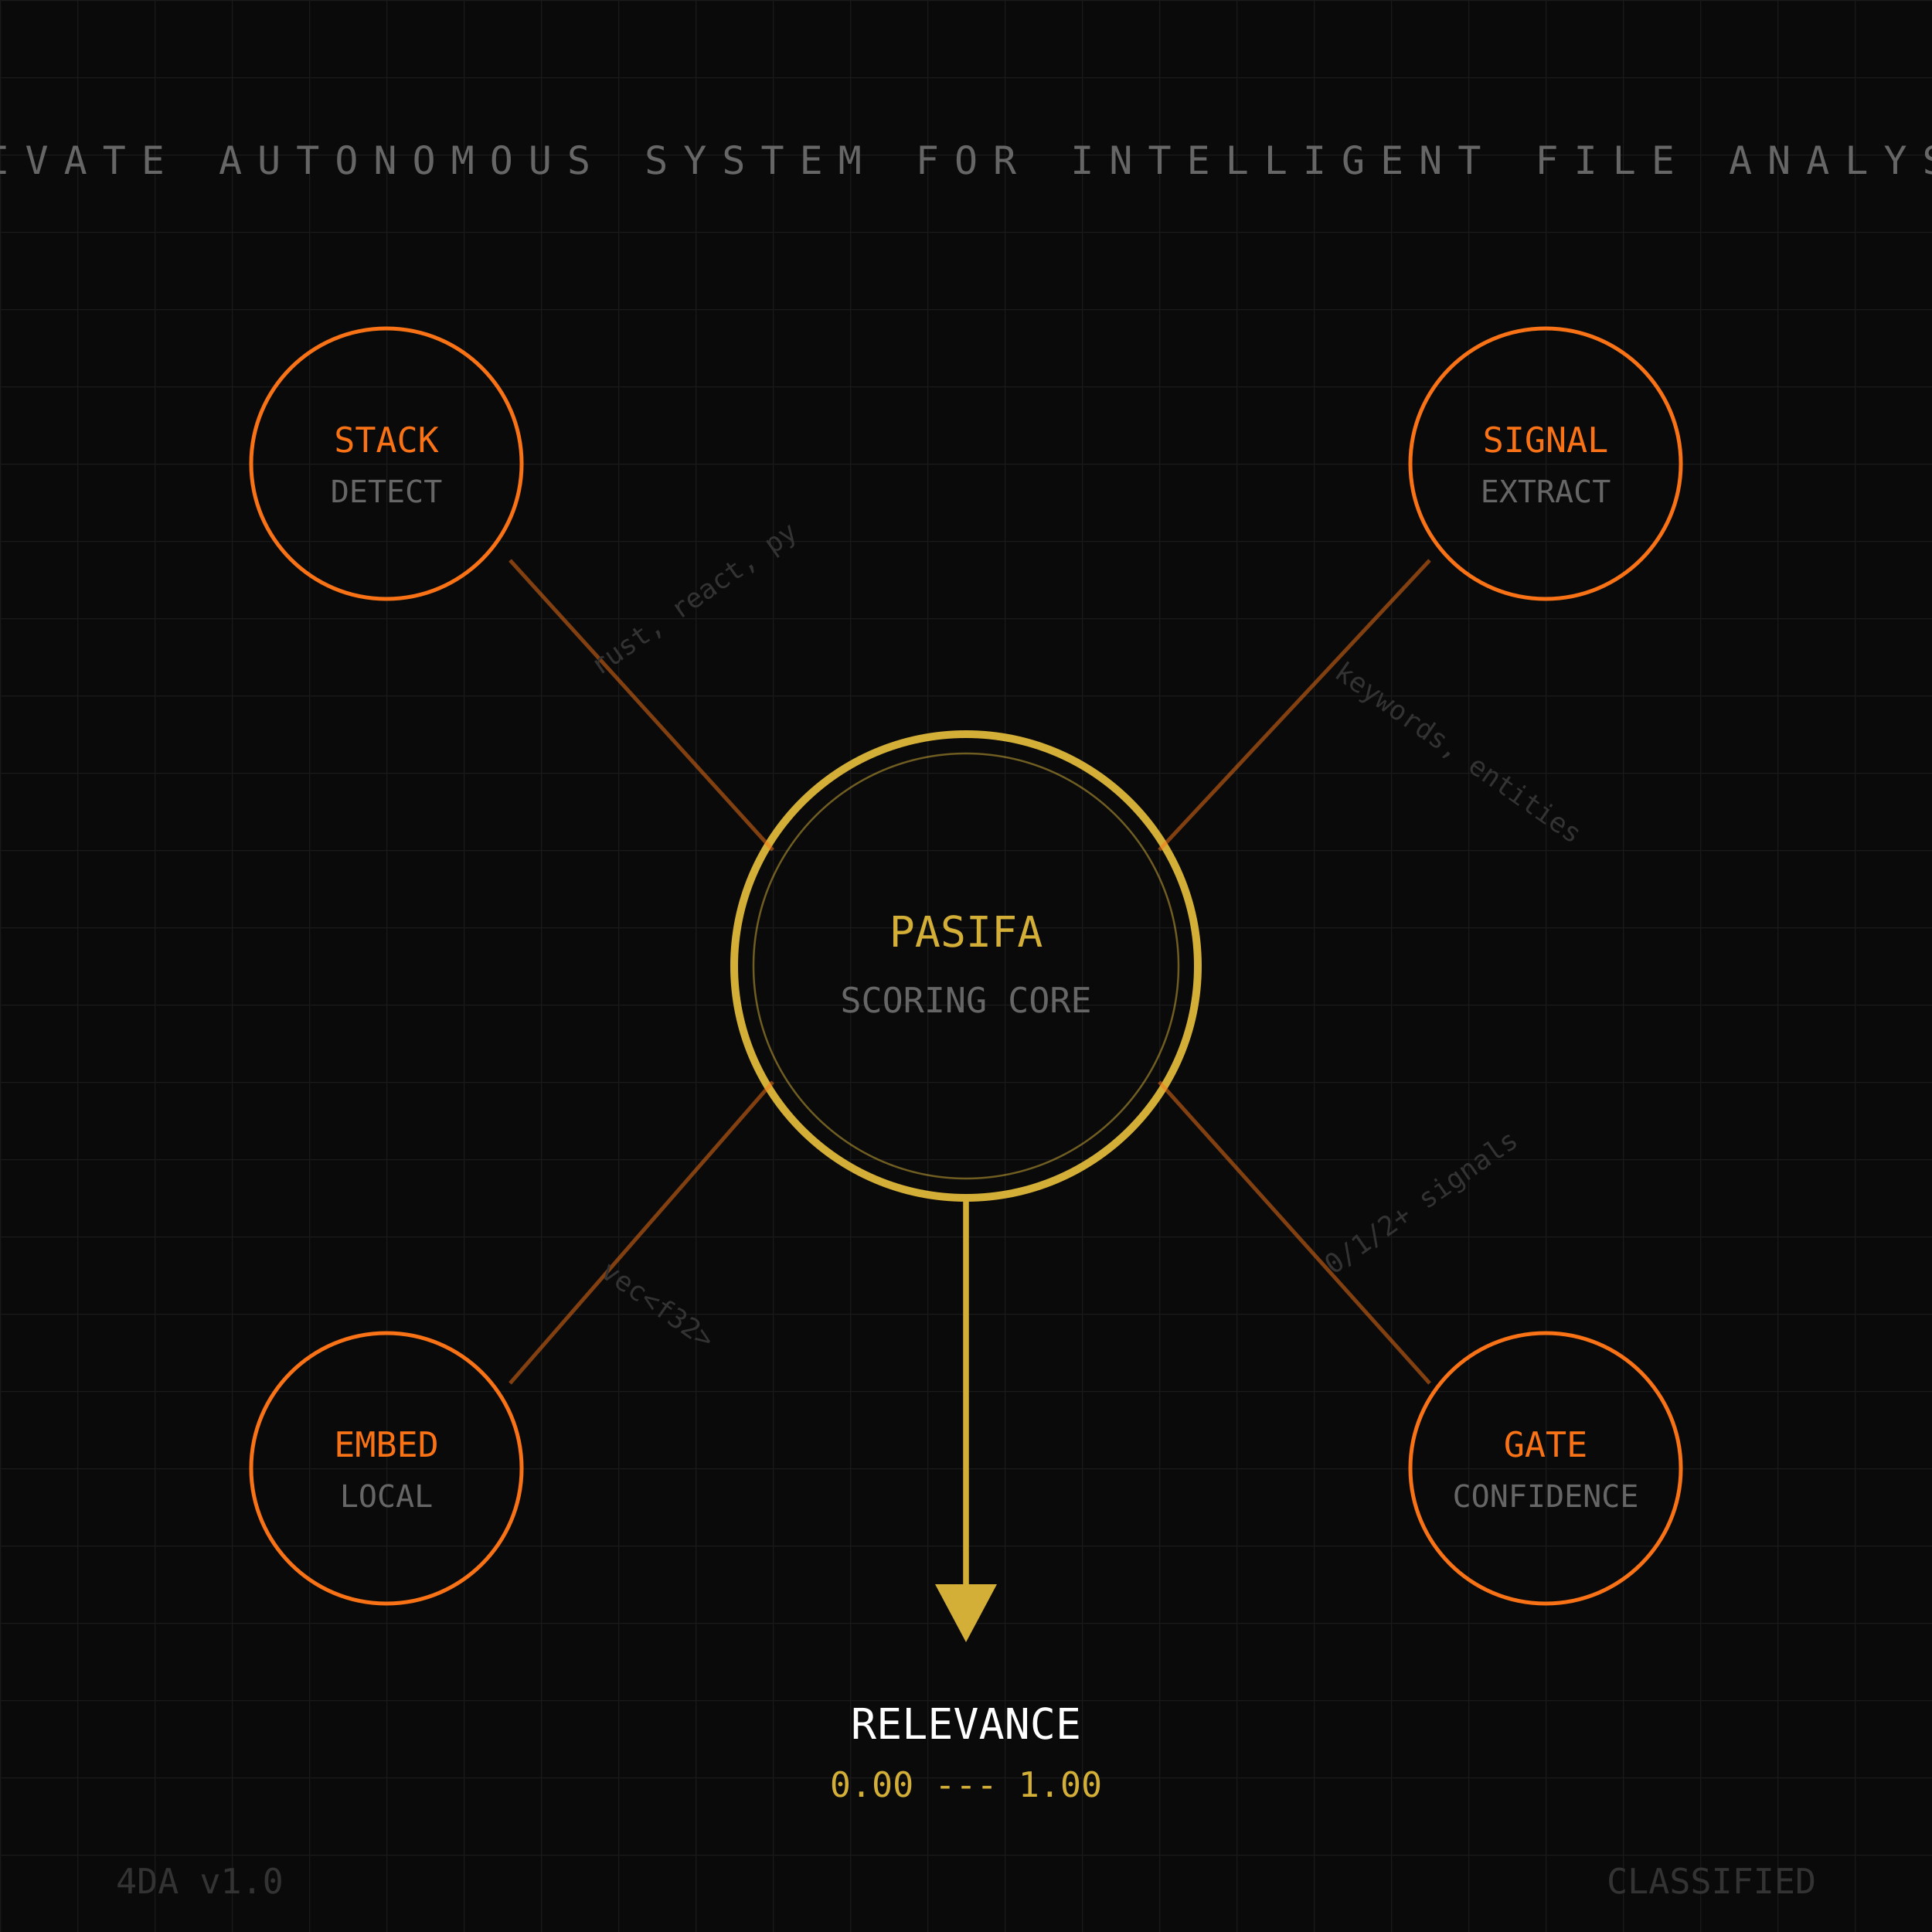
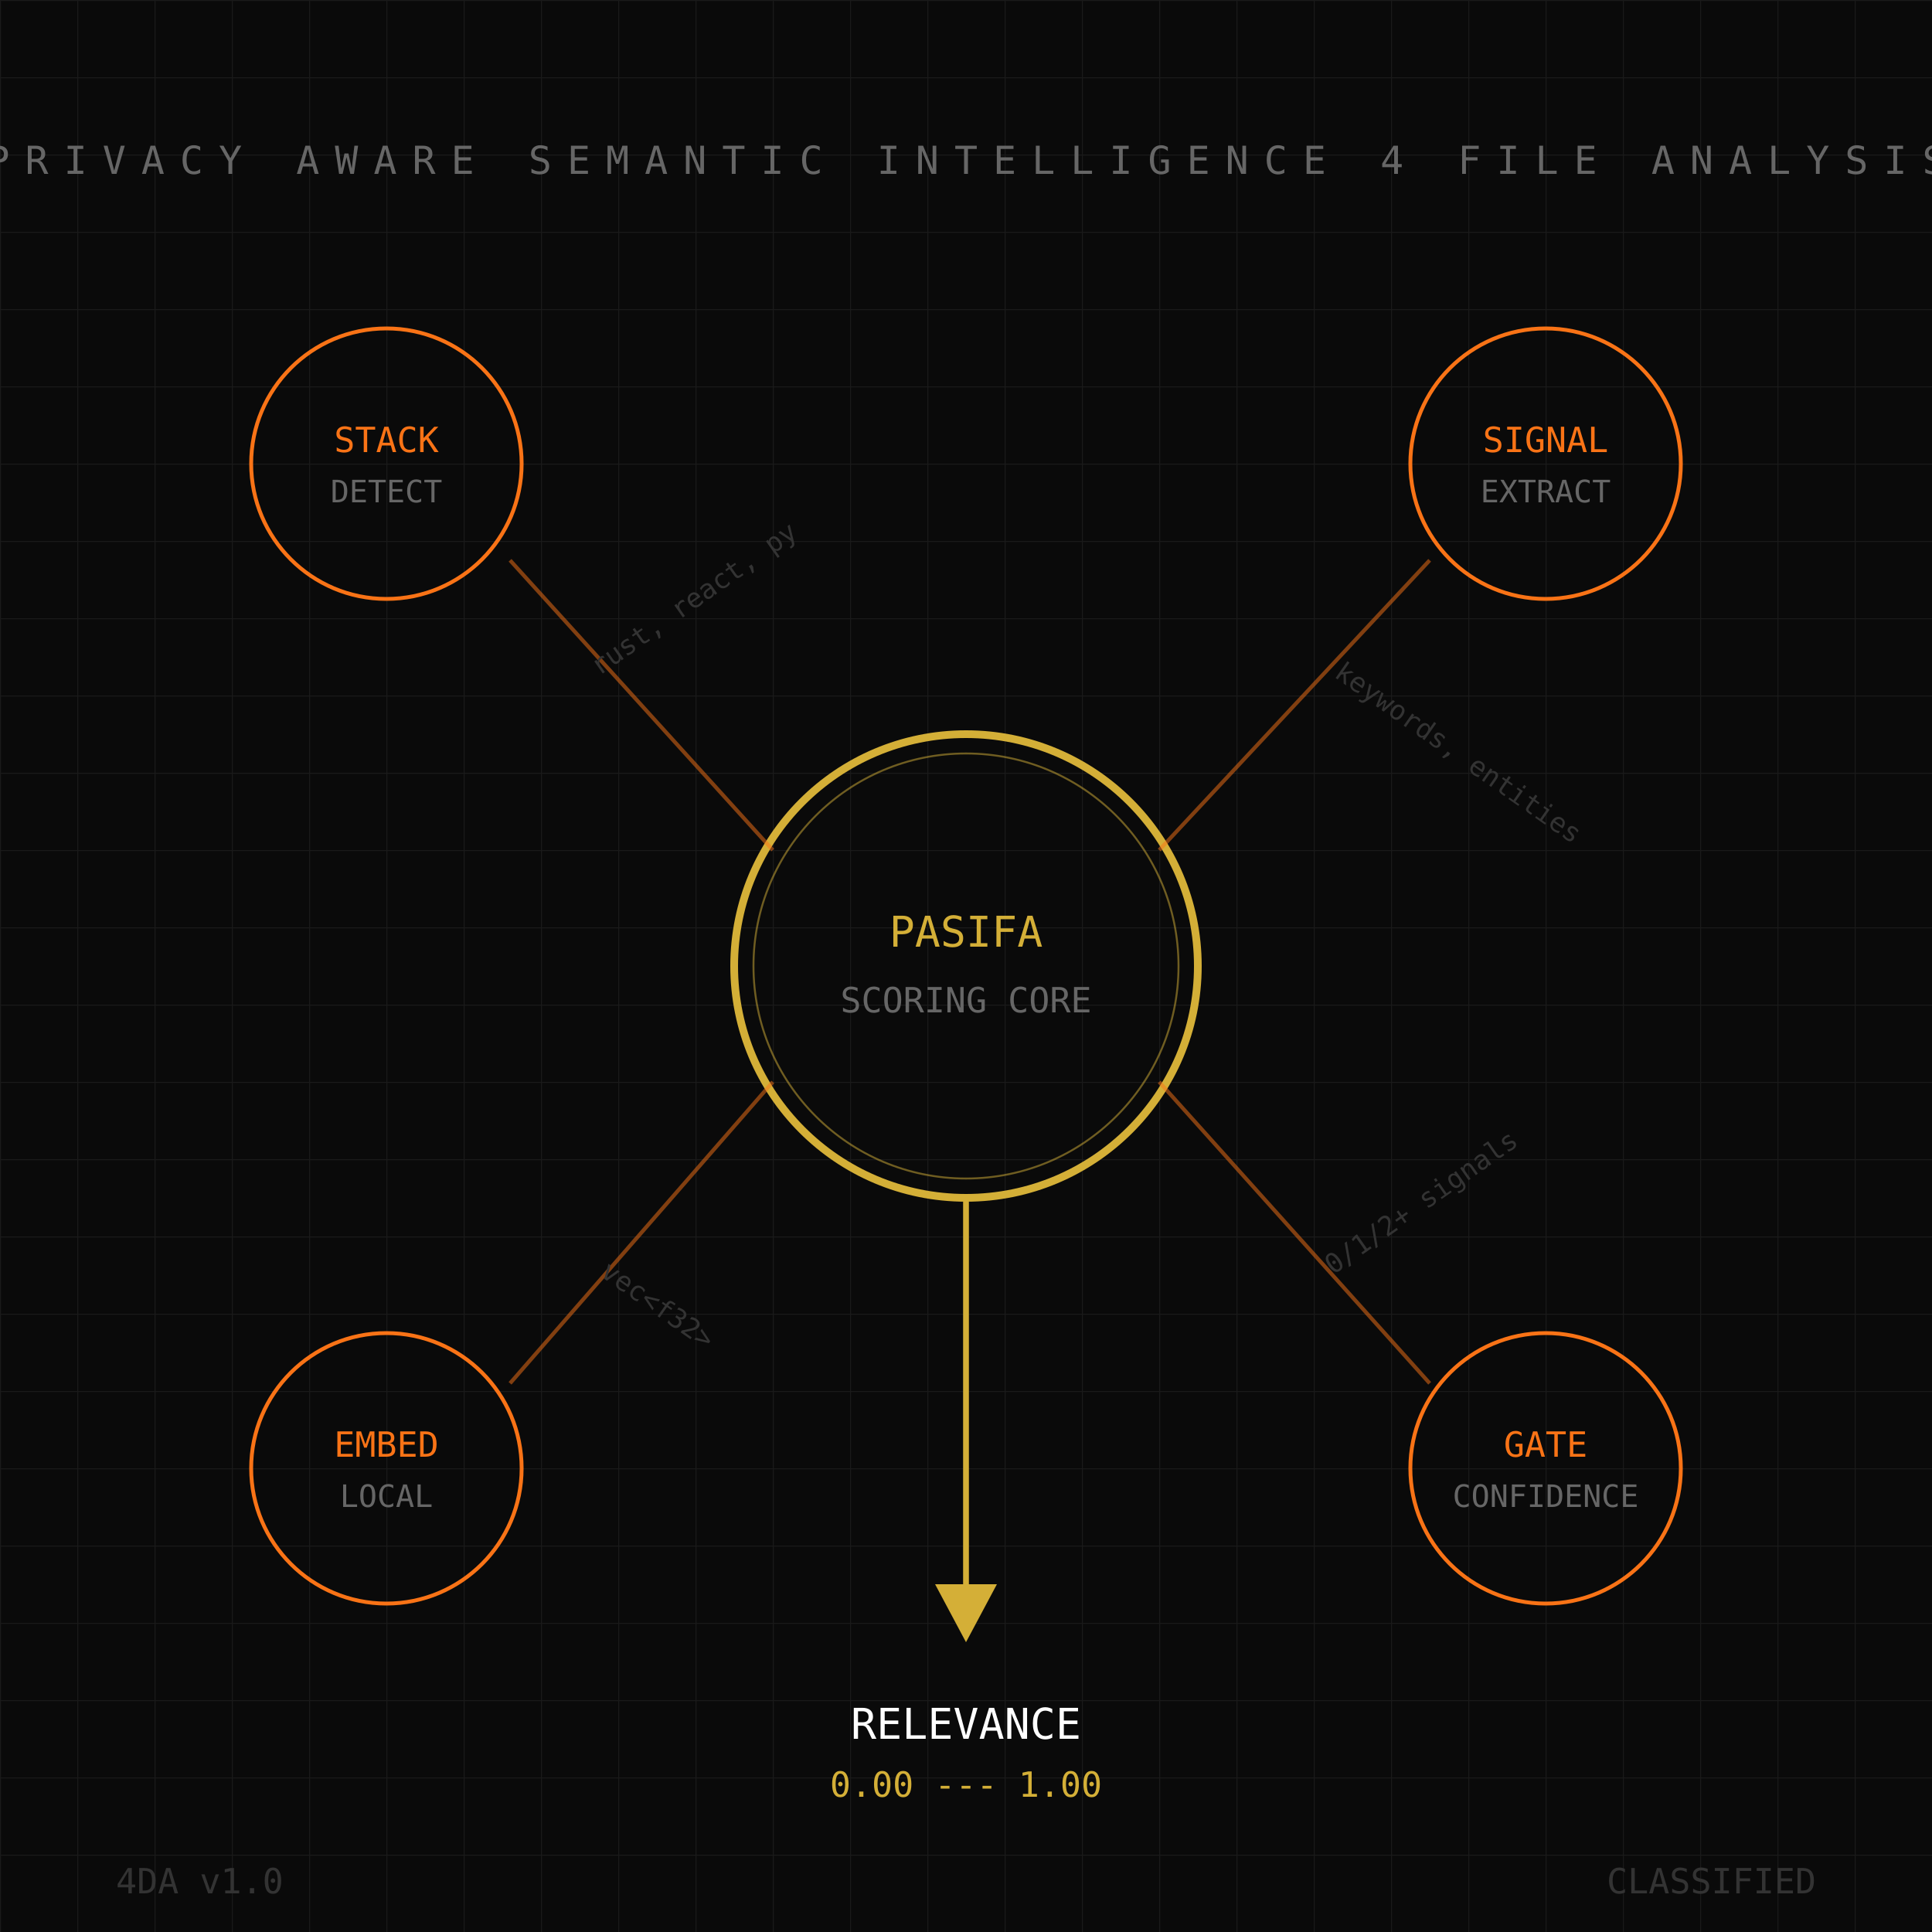
<svg xmlns="http://www.w3.org/2000/svg" viewBox="0 0 500 500" width="500" height="500">
  <rect width="500" height="500" fill="#0A0A0A" />
  <defs>
    <pattern id="grid" width="20" height="20" patternUnits="userSpaceOnUse">
      <path d="M 20 0 L 0 0 0 20" fill="none" stroke="#1A1A1A" stroke-width="0.5" />
    </pattern>
  </defs>
  <rect width="500" height="500" fill="url(#grid)" />
-   <text x="250" y="45" text-anchor="middle" font-family="'JetBrains Mono', monospace" font-size="10" letter-spacing="4" fill="#666666">PRIVATE AUTONOMOUS SYSTEM FOR INTELLIGENT FILE ANALYSIS</text>
+   <text x="250" y="45" text-anchor="middle" font-family="'JetBrains Mono', monospace" font-size="10" letter-spacing="4" fill="#666666">PRIVACY AWARE SEMANTIC INTELLIGENCE 4 FILE ANALYSIS</text>
  <circle cx="250" cy="250" r="60" fill="none" stroke="#D4AF37" stroke-width="2" />
  <circle cx="250" cy="250" r="55" fill="none" stroke="#D4AF37" stroke-width="0.5" opacity="0.5" />
  <text x="250" y="245" text-anchor="middle" font-family="'JetBrains Mono', monospace" font-size="11" fill="#D4AF37">PASIFA</text>
  <text x="250" y="262" text-anchor="middle" font-family="'JetBrains Mono', monospace" font-size="9" fill="#666666">SCORING CORE</text>
  <circle cx="100" cy="120" r="35" fill="none" stroke="#F97316" stroke-width="1" />
  <text x="100" y="117" text-anchor="middle" font-family="'JetBrains Mono', monospace" font-size="9" fill="#F97316">STACK</text>
  <text x="100" y="130" text-anchor="middle" font-family="'JetBrains Mono', monospace" font-size="8" fill="#666666">DETECT</text>
  <line x1="132" y1="145" x2="200" y2="220" stroke="#F97316" stroke-width="1" opacity="0.5" />
  <circle cx="400" cy="120" r="35" fill="none" stroke="#F97316" stroke-width="1" />
  <text x="400" y="117" text-anchor="middle" font-family="'JetBrains Mono', monospace" font-size="9" fill="#F97316">SIGNAL</text>
  <text x="400" y="130" text-anchor="middle" font-family="'JetBrains Mono', monospace" font-size="8" fill="#666666">EXTRACT</text>
  <line x1="370" y1="145" x2="300" y2="220" stroke="#F97316" stroke-width="1" opacity="0.5" />
  <circle cx="100" cy="380" r="35" fill="none" stroke="#F97316" stroke-width="1" />
  <text x="100" y="377" text-anchor="middle" font-family="'JetBrains Mono', monospace" font-size="9" fill="#F97316">EMBED</text>
  <text x="100" y="390" text-anchor="middle" font-family="'JetBrains Mono', monospace" font-size="8" fill="#666666">LOCAL</text>
  <line x1="132" y1="358" x2="200" y2="280" stroke="#F97316" stroke-width="1" opacity="0.5" />
  <circle cx="400" cy="380" r="35" fill="none" stroke="#F97316" stroke-width="1" />
  <text x="400" y="377" text-anchor="middle" font-family="'JetBrains Mono', monospace" font-size="9" fill="#F97316">GATE</text>
  <text x="400" y="390" text-anchor="middle" font-family="'JetBrains Mono', monospace" font-size="8" fill="#666666">CONFIDENCE</text>
  <line x1="370" y1="358" x2="300" y2="280" stroke="#F97316" stroke-width="1" opacity="0.5" />
  <line x1="250" y1="310" x2="250" y2="410" stroke="#D4AF37" stroke-width="1.5" />
  <polygon points="242,410 250,425 258,410" fill="#D4AF37" />
  <text x="250" y="450" text-anchor="middle" font-family="'JetBrains Mono', monospace" font-size="11" fill="#FFFFFF">RELEVANCE</text>
  <text x="250" y="465" text-anchor="middle" font-family="'JetBrains Mono', monospace" font-size="9" fill="#D4AF37">0.00 --- 1.00</text>
  <text x="30" y="490" font-family="'JetBrains Mono', monospace" font-size="9" fill="#333333">4DA v1.0</text>
  <text x="470" y="490" text-anchor="end" font-family="'JetBrains Mono', monospace" font-size="9" fill="#333333">CLASSIFIED</text>
  <text x="155" y="175" font-family="'JetBrains Mono', monospace" font-size="7" fill="#333333" transform="rotate(-35 155 175)">rust, react, py</text>
  <text x="345" y="175" font-family="'JetBrains Mono', monospace" font-size="7" fill="#333333" transform="rotate(35 345 175)">keywords, entities</text>
  <text x="155" y="330" font-family="'JetBrains Mono', monospace" font-size="7" fill="#333333" transform="rotate(35 155 330)">vec&lt;f32&gt;</text>
  <text x="345" y="330" font-family="'JetBrains Mono', monospace" font-size="7" fill="#333333" transform="rotate(-35 345 330)">0/1/2+ signals</text>
</svg>
